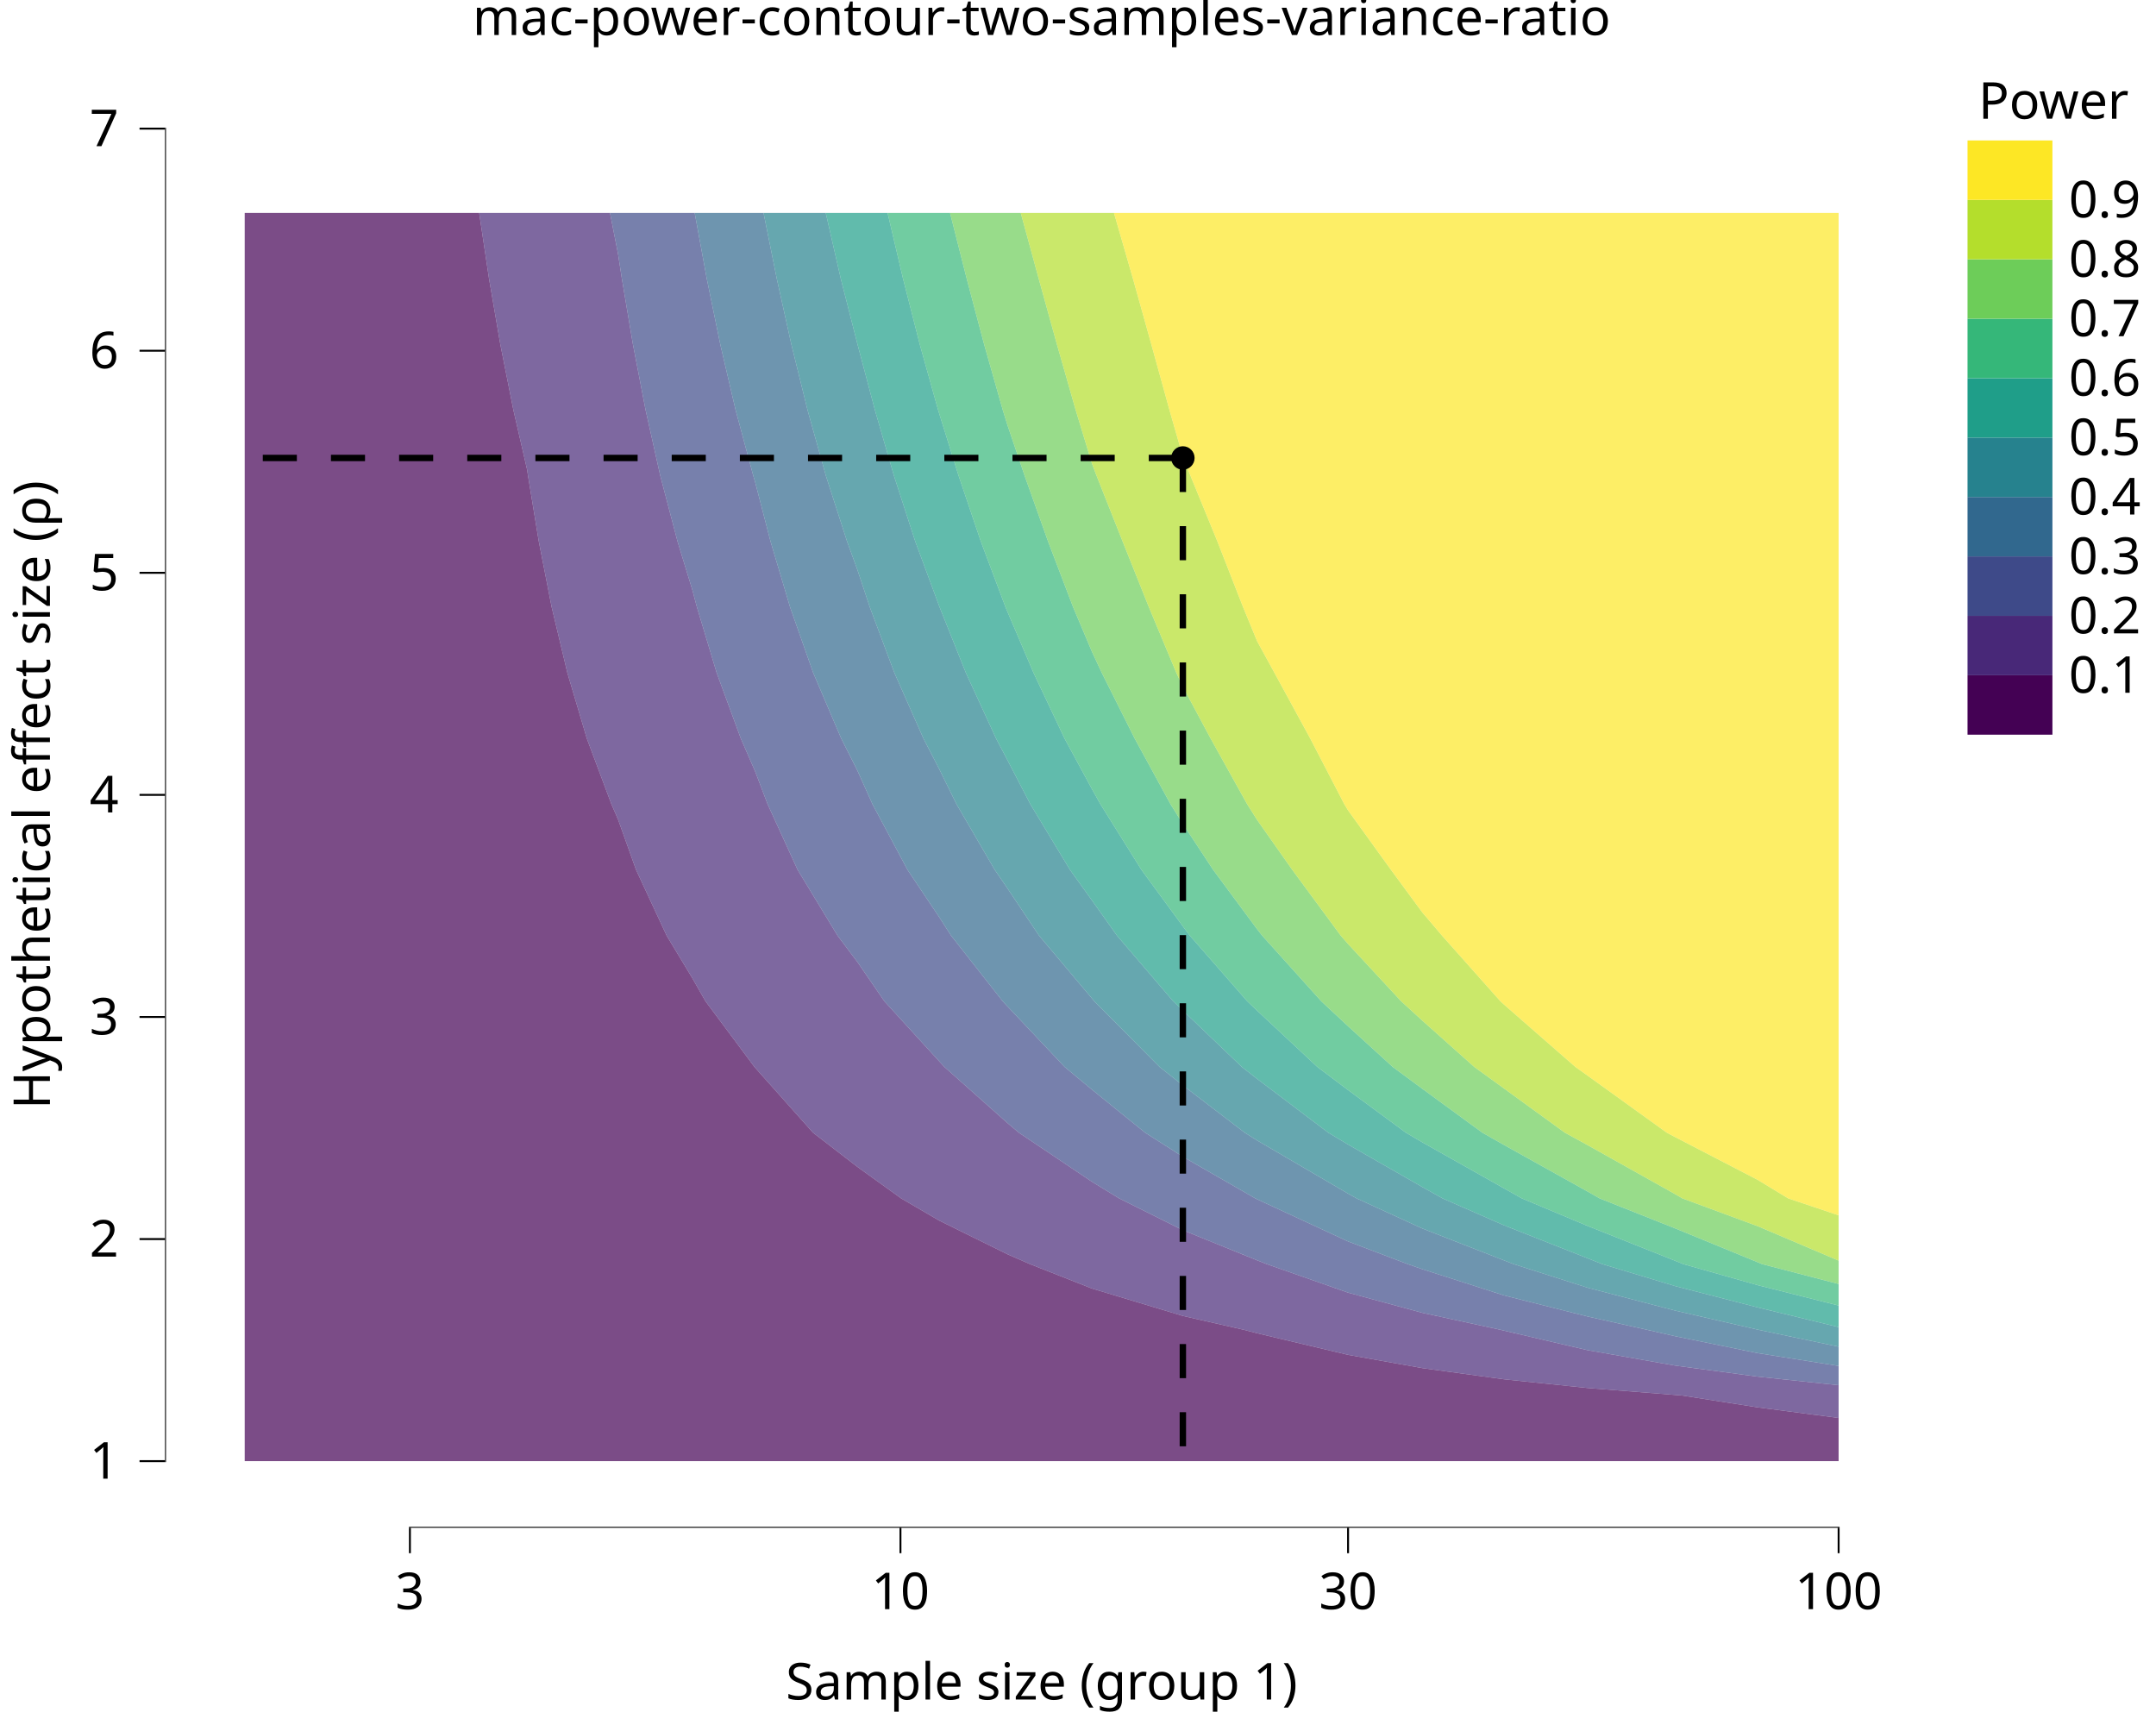
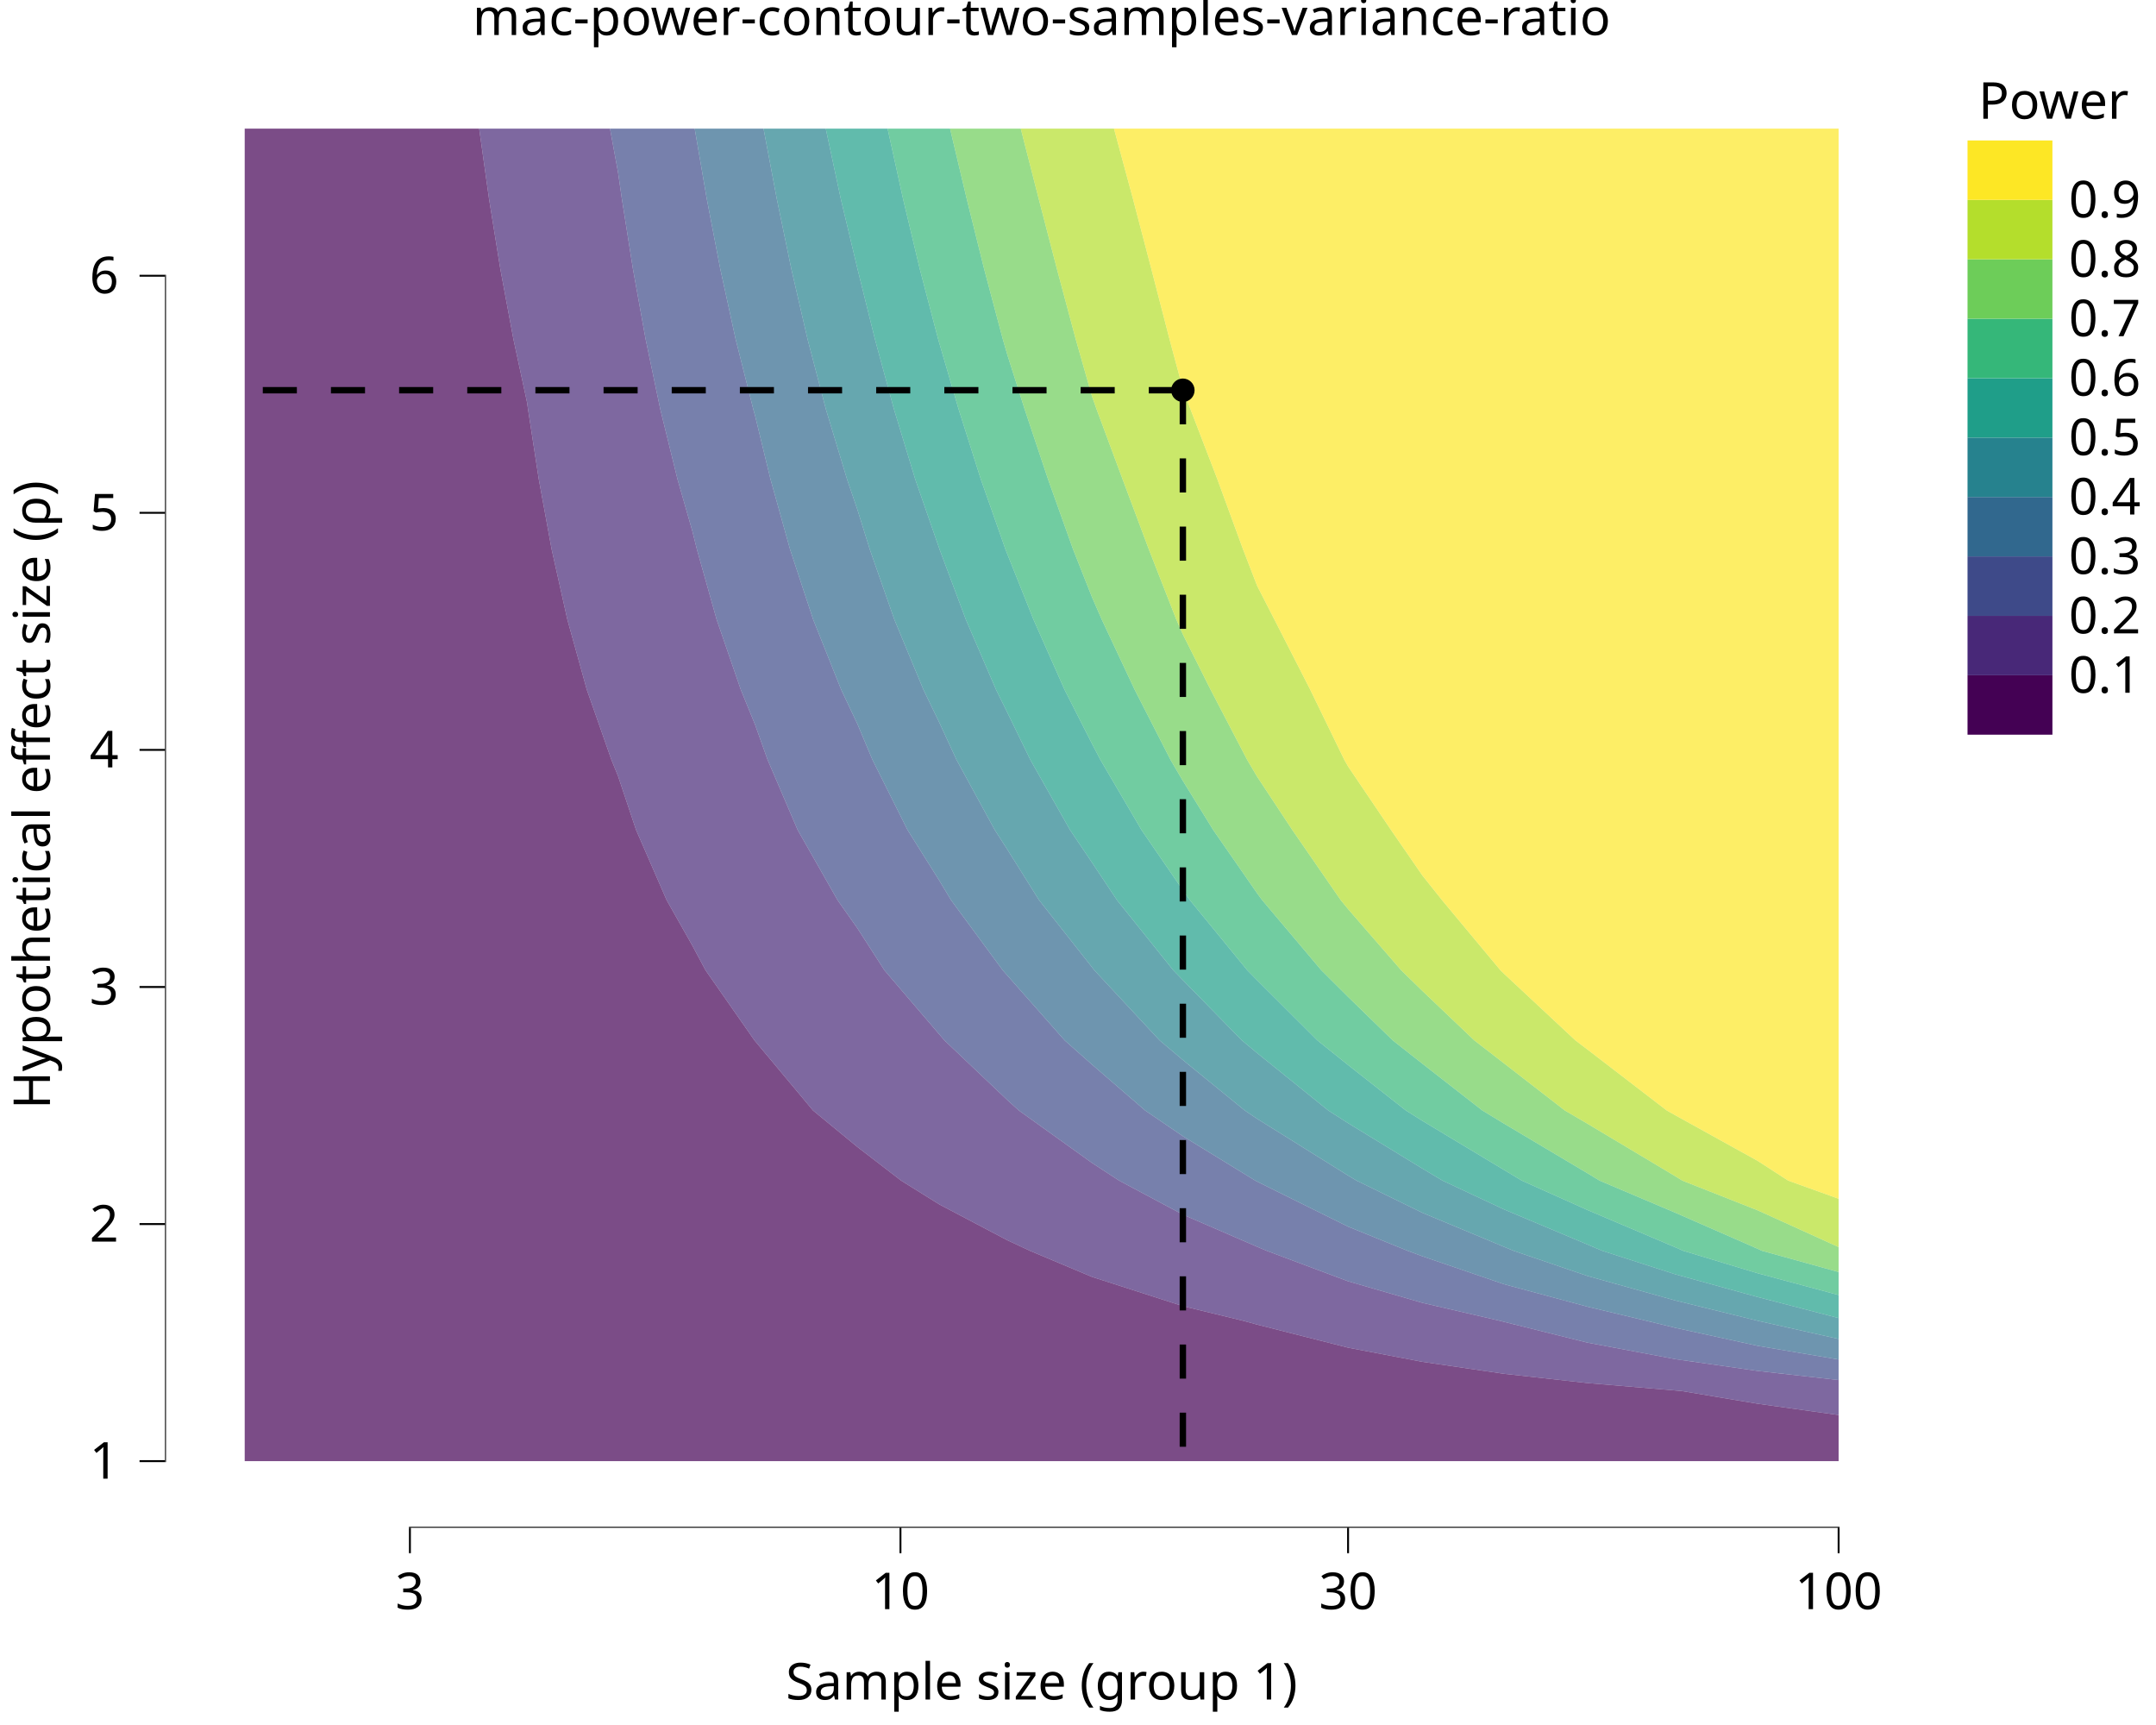
<svg xmlns="http://www.w3.org/2000/svg" class="svglite" data-engine-version="2.0" width="720.00pt" height="576.00pt" viewBox="0 0 720.00 576.00">
  <defs>
    <style type="text/css">
    .svglite line, .svglite polyline, .svglite polygon, .svglite path, .svglite rect, .svglite circle {
      fill: none;
      stroke: #000000;
      stroke-linecap: round;
      stroke-linejoin: round;
      stroke-miterlimit: 10.00;
    }
  </style>
  </defs>
  <rect width="100%" height="100%" style="stroke: none; fill: #FFFFFF;" />
  <defs>
    <clipPath id="cpMC4wMHw3MjAuMDB8MC4wMHw1NzYuMDA=">
      <rect x="0.00" y="0.00" width="720.00" height="576.00" />
    </clipPath>
  </defs>
  <g clip-path="url(#cpMC4wMHw3MjAuMDB8MC4wMHw1NzYuMDA=)">
    <rect x="0.00" y="0.00" width="720.00" height="576.00" style="stroke-width: 10.67; stroke: none;" />
  </g>
  <defs>
    <clipPath id="cpNTUuMTF8NjQwLjYyfDIwLjcxfDUxMC4xNA==">
      <rect x="55.11" y="20.71" width="585.52" height="489.43" />
    </clipPath>
  </defs>
  <g clip-path="url(#cpNTUuMTF8NjQwLjYyfDIwLjcxfDUxMC4xNA==)">
    <rect x="55.11" y="20.71" width="585.52" height="489.43" style="stroke-width: 10.67; stroke: none;" />
-     <path d="M 160.02 71.10 L 136.89 71.10 L 81.72 71.10 L 81.72 93.04 L 81.72 114.97 L 81.72 136.91 L 81.72 158.85 L 81.72 180.78 L 81.72 202.72 L 81.72 224.65 L 81.72 246.59 L 81.72 268.53 L 81.72 290.46 L 81.72 312.40 L 81.72 334.34 L 81.72 356.27 L 81.72 378.21 L 81.72 400.15 L 81.72 422.08 L 81.72 444.02 L 81.72 465.96 L 81.72 487.89 L 136.89 487.89 L 176.03 487.89 L 206.40 487.89 L 231.20 487.89 L 252.18 487.89 L 286.37 487.89 L 313.68 487.89 L 336.41 487.89 L 364.66 487.89 L 395.02 487.89 L 419.83 487.89 L 450.19 487.89 L 475.00 487.89 L 502.30 487.89 L 530.17 487.89 L 559.52 487.89 L 587.01 487.89 L 614.01 487.89 L 614.01 473.47 L 587.01 469.94 L 561.60 465.96 L 559.52 465.80 L 530.17 463.47 L 502.30 460.57 L 475.00 456.83 L 450.19 452.40 L 419.83 445.19 L 415.31 444.02 L 395.02 439.40 L 364.66 430.25 L 343.92 422.08 L 336.41 418.79 L 313.68 407.58 L 300.94 400.15 L 286.37 389.66 L 271.51 378.21 L 252.18 356.52 L 251.96 356.27 L 235.61 334.34 L 231.20 326.61 L 222.62 312.40 L 212.42 290.46 L 206.40 273.62 L 204.19 268.53 L 195.97 246.59 L 189.47 224.65 L 184.23 202.72 L 179.93 180.78 L 176.33 158.85 L 176.03 156.84 L 171.45 136.91 L 167.08 114.97 L 163.31 93.04 Z" style="fill-rule: evenodd; fill: #440154; fill-opacity: 0.70; stroke-width: 1.07; stroke: none; stroke-linecap: butt;" />
-     <path d="M 203.71 71.10 L 176.03 71.10 L 160.02 71.10 L 163.31 93.04 L 167.08 114.97 L 171.45 136.91 L 176.03 156.84 L 176.33 158.85 L 179.93 180.78 L 184.23 202.72 L 189.47 224.65 L 195.97 246.59 L 204.19 268.53 L 206.40 273.62 L 212.42 290.46 L 222.62 312.40 L 231.20 326.61 L 235.61 334.34 L 251.96 356.27 L 252.18 356.52 L 271.51 378.21 L 286.37 389.66 L 300.94 400.15 L 313.68 407.58 L 336.41 418.79 L 343.92 422.08 L 364.66 430.25 L 395.02 439.40 L 415.31 444.02 L 419.83 445.19 L 450.19 452.40 L 475.00 456.83 L 502.30 460.57 L 530.17 463.47 L 559.52 465.80 L 561.60 465.96 L 587.01 469.94 L 614.01 473.47 L 614.01 465.96 L 614.01 462.54 L 587.01 459.68 L 559.52 456.00 L 530.17 450.84 L 502.30 444.33 L 501.02 444.02 L 475.00 438.37 L 450.19 431.63 L 422.98 422.08 L 419.83 420.84 L 395.02 410.77 L 373.74 400.15 L 364.66 394.60 L 340.25 378.21 L 336.41 374.96 L 315.39 356.27 L 313.68 354.41 L 295.35 334.34 L 286.37 321.27 L 279.70 312.40 L 266.38 290.46 L 256.35 268.53 L 252.18 257.57 L 247.40 246.59 L 239.33 224.65 L 232.74 202.72 L 231.20 196.94 L 226.26 180.78 L 220.50 158.85 L 215.60 136.91 L 211.37 114.97 L 207.67 93.04 L 206.40 84.79 Z" style="fill-rule: evenodd; fill: #482878; fill-opacity: 0.70; stroke-width: 1.07; stroke: none; stroke-linecap: butt;" />
-     <path d="M 232.00 71.10 L 231.20 71.10 L 206.40 71.10 L 203.71 71.10 L 206.40 84.79 L 207.67 93.04 L 211.37 114.97 L 215.60 136.91 L 220.50 158.85 L 226.26 180.78 L 231.20 196.94 L 232.74 202.72 L 239.33 224.65 L 247.40 246.59 L 252.18 257.57 L 256.35 268.53 L 266.38 290.46 L 279.70 312.40 L 286.37 321.27 L 295.35 334.34 L 313.68 354.41 L 315.39 356.27 L 336.41 374.96 L 340.25 378.21 L 364.66 394.60 L 373.74 400.15 L 395.02 410.77 L 419.83 420.84 L 422.98 422.08 L 450.19 431.63 L 475.00 438.37 L 501.02 444.02 L 502.30 444.33 L 530.17 450.84 L 559.52 456.00 L 587.01 459.68 L 614.01 462.54 L 614.01 456.10 L 587.01 451.83 L 559.52 446.20 L 549.96 444.02 L 530.17 439.59 L 502.30 432.56 L 475.00 423.80 L 470.05 422.08 L 450.19 414.53 L 419.83 400.45 L 419.21 400.15 L 395.02 386.24 L 382.42 378.21 L 364.66 363.83 L 355.55 356.27 L 336.41 335.99 L 334.86 334.34 L 317.61 312.40 L 313.68 306.28 L 303.08 290.46 L 291.37 268.53 L 286.37 257.38 L 280.93 246.59 L 271.57 224.65 L 263.85 202.72 L 257.32 180.78 L 252.18 160.95 L 251.56 158.85 L 245.66 136.91 L 240.54 114.97 L 236.03 93.04 Z" style="fill-rule: evenodd; fill: #3E4A89; fill-opacity: 0.70; stroke-width: 1.07; stroke: none; stroke-linecap: butt;" />
-     <path d="M 254.99 71.10 L 252.18 71.10 L 232.00 71.10 L 236.03 93.04 L 240.54 114.97 L 245.66 136.91 L 251.56 158.85 L 252.18 160.95 L 257.32 180.78 L 263.85 202.72 L 271.57 224.65 L 280.93 246.59 L 286.37 257.38 L 291.37 268.53 L 303.08 290.46 L 313.68 306.28 L 317.61 312.40 L 334.86 334.34 L 336.41 335.99 L 355.55 356.27 L 364.66 363.83 L 382.42 378.21 L 395.02 386.24 L 419.21 400.15 L 419.83 400.45 L 450.19 414.53 L 470.05 422.08 L 475.00 423.80 L 502.30 432.56 L 530.17 439.59 L 549.96 444.02 L 559.52 446.20 L 587.01 451.83 L 614.01 456.10 L 614.01 449.67 L 587.13 444.02 L 587.01 443.99 L 559.52 437.65 L 530.17 429.98 L 505.43 422.08 L 502.30 420.87 L 475.00 410.21 L 453.04 400.15 L 450.19 398.56 L 419.83 380.81 L 415.69 378.21 L 395.02 362.41 L 387.26 356.27 L 365.45 334.34 L 364.66 333.38 L 346.99 312.40 L 336.41 296.58 L 332.21 290.46 L 319.44 268.53 L 313.68 256.84 L 308.39 246.59 L 298.68 224.65 L 290.48 202.72 L 286.37 190.36 L 282.88 180.78 L 275.81 158.85 L 269.68 136.91 L 264.27 114.97 L 259.41 93.04 Z" style="fill-rule: evenodd; fill: #31688E; fill-opacity: 0.70; stroke-width: 1.07; stroke: none; stroke-linecap: butt;" />
-     <path d="M 275.77 71.10 L 254.99 71.10 L 259.41 93.04 L 264.27 114.97 L 269.68 136.91 L 275.81 158.85 L 282.88 180.78 L 286.37 190.36 L 290.48 202.72 L 298.68 224.65 L 308.39 246.59 L 313.68 256.84 L 319.44 268.53 L 332.21 290.46 L 336.41 296.58 L 346.99 312.40 L 364.66 333.38 L 365.45 334.34 L 387.26 356.27 L 395.02 362.41 L 415.69 378.21 L 419.83 380.81 L 450.19 398.56 L 453.04 400.15 L 475.00 410.21 L 502.30 420.87 L 505.43 422.08 L 530.17 429.98 L 559.52 437.65 L 587.01 443.99 L 587.13 444.02 L 614.01 449.67 L 614.01 444.02 L 614.01 443.14 L 587.01 436.57 L 559.52 429.47 L 535.03 422.08 L 530.17 420.15 L 502.30 409.16 L 481.74 400.15 L 475.00 396.37 L 450.19 382.17 L 443.58 378.21 L 419.83 360.25 L 414.73 356.27 L 395.02 337.43 L 391.81 334.34 L 373.02 312.40 L 364.66 300.63 L 357.34 290.46 L 344.09 268.53 L 336.41 253.74 L 332.64 246.59 L 322.55 224.65 L 313.78 202.72 L 313.68 202.45 L 305.65 180.78 L 298.54 158.85 L 292.18 136.91 L 286.37 114.97 L 286.37 114.97 L 280.78 93.04 Z" style="fill-rule: evenodd; fill: #26828E; fill-opacity: 0.70; stroke-width: 1.07; stroke: none; stroke-linecap: butt;" />
-     <path d="M 296.42 71.10 L 286.37 71.10 L 275.77 71.10 L 280.78 93.04 L 286.37 114.97 L 286.37 114.97 L 292.18 136.91 L 298.54 158.85 L 305.65 180.78 L 313.68 202.45 L 313.78 202.72 L 322.55 224.65 L 332.64 246.59 L 336.41 253.74 L 344.09 268.53 L 357.34 290.46 L 364.66 300.63 L 373.02 312.40 L 391.81 334.34 L 395.02 337.43 L 414.73 356.27 L 419.83 360.25 L 443.58 378.21 L 450.19 382.17 L 475.00 396.37 L 481.74 400.15 L 502.30 409.16 L 530.17 420.15 L 535.03 422.08 L 559.52 429.47 L 587.01 436.57 L 614.01 443.14 L 614.01 435.94 L 587.01 429.14 L 562.08 422.08 L 559.52 421.03 L 530.17 409.35 L 508.22 400.15 L 502.30 396.82 L 475.00 381.44 L 469.50 378.21 L 450.19 363.98 L 439.95 356.27 L 419.83 337.47 L 416.53 334.34 L 397.35 312.40 L 395.02 309.30 L 381.20 290.46 L 367.49 268.53 L 364.66 263.47 L 355.51 246.59 L 345.14 224.65 L 336.41 204.19 L 335.79 202.72 L 327.55 180.78 L 320.13 158.85 L 313.68 138.17 L 313.29 136.91 L 307.16 114.97 L 301.57 93.04 Z" style="fill-rule: evenodd; fill: #1F9E89; fill-opacity: 0.70; stroke-width: 1.07; stroke: none; stroke-linecap: butt;" />
-     <path d="M 317.28 71.10 L 313.68 71.10 L 296.42 71.10 L 301.57 93.04 L 307.16 114.97 L 313.29 136.91 L 313.68 138.17 L 320.13 158.85 L 327.55 180.78 L 335.79 202.72 L 336.41 204.19 L 345.14 224.65 L 355.51 246.59 L 364.66 263.47 L 367.49 268.53 L 381.20 290.46 L 395.02 309.30 L 397.35 312.40 L 416.53 334.34 L 419.83 337.47 L 439.95 356.27 L 450.19 363.98 L 469.50 378.21 L 475.00 381.44 L 502.30 396.82 L 508.22 400.15 L 530.17 409.35 L 559.52 421.03 L 562.08 422.08 L 587.01 429.14 L 614.01 435.94 L 614.01 428.74 L 588.38 422.08 L 587.01 421.49 L 559.52 410.21 L 534.19 400.15 L 530.17 397.86 L 502.30 382.33 L 495.04 378.21 L 475.00 363.56 L 465.12 356.27 L 450.19 342.66 L 441.26 334.34 L 421.50 312.40 L 419.83 310.28 L 405.15 290.46 L 395.02 275.10 L 390.90 268.53 L 378.93 246.59 L 367.94 224.65 L 364.66 217.61 L 358.37 202.72 L 350.00 180.78 L 342.18 158.85 L 336.41 141.84 L 334.88 136.91 L 328.65 114.97 L 322.83 93.04 Z" style="fill-rule: evenodd; fill: #35B779; fill-opacity: 0.70; stroke-width: 1.07; stroke: none; stroke-linecap: butt;" />
-     <path d="M 340.89 71.10 L 336.41 71.10 L 317.28 71.10 L 322.83 93.04 L 328.65 114.97 L 334.88 136.91 L 336.41 141.84 L 342.18 158.85 L 350.00 180.78 L 358.37 202.72 L 364.66 217.61 L 367.94 224.65 L 378.93 246.59 L 390.90 268.53 L 395.02 275.10 L 405.15 290.46 L 419.83 310.28 L 421.50 312.40 L 441.26 334.34 L 450.19 342.66 L 465.12 356.27 L 475.00 363.56 L 495.04 378.21 L 502.30 382.33 L 530.17 397.86 L 534.19 400.15 L 559.52 410.21 L 587.01 421.49 L 588.38 422.08 L 614.01 428.74 L 614.01 422.08 L 614.01 420.94 L 587.01 409.45 L 561.82 400.15 L 559.52 398.80 L 530.17 382.36 L 522.58 378.21 L 502.30 363.48 L 492.35 356.27 L 475.00 340.80 L 467.93 334.34 L 450.19 315.20 L 447.74 312.40 L 431.57 290.46 L 419.83 273.79 L 416.50 268.53 L 404.29 246.59 L 395.02 229.29 L 392.84 224.65 L 383.67 202.72 L 374.90 180.78 L 366.20 158.85 L 364.66 154.77 L 359.23 136.91 L 352.96 114.97 L 346.88 93.04 Z" style="fill-rule: evenodd; fill: #6DCD59; fill-opacity: 0.70; stroke-width: 1.07; stroke: none; stroke-linecap: butt;" />
-     <path d="M 372.02 71.10 L 364.66 71.10 L 340.89 71.10 L 346.88 93.04 L 352.96 114.97 L 359.23 136.91 L 364.66 154.77 L 366.20 158.85 L 374.90 180.78 L 383.67 202.72 L 392.84 224.65 L 395.02 229.29 L 404.29 246.59 L 416.50 268.53 L 419.83 273.79 L 431.57 290.46 L 447.74 312.40 L 450.19 315.20 L 467.93 334.34 L 475.00 340.80 L 492.35 356.27 L 502.30 363.48 L 522.58 378.21 L 530.17 382.36 L 559.52 398.80 L 561.82 400.15 L 587.01 409.45 L 614.01 420.94 L 614.01 405.82 L 597.16 400.15 L 587.01 393.99 L 559.52 379.74 L 556.62 378.21 L 530.17 359.16 L 526.11 356.27 L 502.30 335.46 L 501.07 334.34 L 481.56 312.40 L 475.00 304.69 L 464.53 290.46 L 450.19 270.59 L 448.94 268.53 L 437.56 246.59 L 425.60 224.65 L 419.83 214.12 L 415.13 202.72 L 406.55 180.78 L 397.56 158.85 L 395.02 152.48 L 390.55 136.91 L 384.49 114.97 L 378.35 93.04 Z" style="fill-rule: evenodd; fill: #B4DE2C; fill-opacity: 0.70; stroke-width: 1.07; stroke: none; stroke-linecap: butt;" />
-     <path d="M 559.52 71.10 L 530.17 71.10 L 502.30 71.10 L 475.00 71.10 L 450.19 71.10 L 419.83 71.10 L 395.02 71.10 L 372.02 71.10 L 378.35 93.04 L 384.49 114.97 L 390.55 136.91 L 395.02 152.48 L 397.56 158.85 L 406.55 180.78 L 415.13 202.72 L 419.83 214.12 L 425.60 224.65 L 437.56 246.59 L 448.94 268.53 L 450.19 270.59 L 464.53 290.46 L 475.00 304.69 L 481.56 312.40 L 501.07 334.34 L 502.30 335.46 L 526.11 356.27 L 530.17 359.16 L 556.62 378.21 L 559.52 379.74 L 587.01 393.99 L 597.16 400.15 L 614.01 405.82 L 614.01 400.15 L 614.01 378.21 L 614.01 356.27 L 614.01 334.34 L 614.01 312.40 L 614.01 290.46 L 614.01 268.53 L 614.01 246.59 L 614.01 224.65 L 614.01 202.72 L 614.01 180.78 L 614.01 158.85 L 614.01 136.91 L 614.01 114.97 L 614.01 93.04 L 614.01 71.10 L 587.01 71.10 Z" style="fill-rule: evenodd; fill: #FDE725; fill-opacity: 0.70; stroke-width: 1.07; stroke: none; stroke-linecap: butt;" />
-     <line x1="395.02" y1="152.92" x2="395.02" y2="487.89" style="stroke-width: 2.13; stroke-dasharray: 11.38,11.38; stroke-linecap: butt;" />
-     <line x1="395.02" y1="152.92" x2="81.72" y2="152.92" style="stroke-width: 2.13; stroke-dasharray: 11.38,11.38; stroke-linecap: butt;" />
-     <circle cx="395.02" cy="152.92" r="3.56" style="stroke-width: 0.71; fill: #000000;" />
+     <path d="M 160.02 42.95 L 136.89 42.95 L 81.72 42.95 L 81.72 66.37 L 81.72 89.79 L 81.72 113.21 L 81.72 136.63 L 81.72 160.04 L 81.72 183.46 L 81.72 206.88 L 81.72 230.30 L 81.72 253.72 L 81.72 277.13 L 81.72 300.55 L 81.72 323.97 L 81.72 347.39 L 81.72 370.80 L 81.72 394.22 L 81.72 417.64 L 81.72 441.06 L 81.72 464.48 L 81.72 487.89 L 136.89 487.89 L 176.03 487.89 L 206.40 487.89 L 231.20 487.89 L 252.18 487.89 L 286.37 487.89 L 313.68 487.89 L 336.41 487.89 L 364.66 487.89 L 395.02 487.89 L 419.83 487.89 L 450.19 487.89 L 475.00 487.89 L 502.30 487.89 L 530.17 487.89 L 559.52 487.89 L 587.01 487.89 L 614.01 487.89 L 614.01 472.49 L 587.01 468.73 L 561.60 464.48 L 559.52 464.30 L 530.17 461.82 L 502.30 458.73 L 475.00 454.73 L 450.19 450.00 L 419.83 442.30 L 415.31 441.06 L 395.02 436.13 L 364.66 426.36 L 343.92 417.64 L 336.41 414.13 L 313.68 402.16 L 300.94 394.22 L 286.37 383.02 L 271.51 370.80 L 252.18 347.65 L 251.96 347.39 L 235.61 323.97 L 231.20 315.72 L 222.62 300.55 L 212.42 277.13 L 206.40 259.15 L 204.19 253.72 L 195.97 230.30 L 189.47 206.88 L 184.23 183.46 L 179.93 160.04 L 176.33 136.63 L 176.03 134.48 L 171.45 113.21 L 167.08 89.79 L 163.31 66.37 Z" style="fill-rule: evenodd; fill: #440154; fill-opacity: 0.70; stroke-width: 1.07; stroke: none; stroke-linecap: butt;" />
+     <path d="M 203.71 42.95 L 176.03 42.95 L 160.02 42.95 L 163.31 66.37 L 167.08 89.79 L 171.45 113.21 L 176.03 134.48 L 176.33 136.63 L 179.93 160.04 L 184.23 183.46 L 189.47 206.88 L 195.97 230.30 L 204.19 253.72 L 206.40 259.15 L 212.42 277.13 L 222.62 300.55 L 231.20 315.72 L 235.61 323.97 L 251.96 347.39 L 252.18 347.65 L 271.51 370.80 L 286.37 383.02 L 300.94 394.22 L 313.68 402.16 L 336.41 414.13 L 343.92 417.64 L 364.66 426.36 L 395.02 436.13 L 415.31 441.06 L 419.83 442.30 L 450.19 450.00 L 475.00 454.73 L 502.30 458.73 L 530.17 461.82 L 559.52 464.30 L 561.60 464.48 L 587.01 468.73 L 614.01 472.49 L 614.01 464.48 L 614.01 460.82 L 587.01 457.77 L 559.52 453.84 L 530.17 448.33 L 502.30 441.39 L 501.02 441.06 L 475.00 435.03 L 450.19 427.83 L 422.98 417.64 L 419.83 416.31 L 395.02 405.57 L 373.74 394.22 L 364.66 388.30 L 340.25 370.80 L 336.41 367.33 L 315.39 347.39 L 313.68 345.39 L 295.35 323.97 L 286.37 310.01 L 279.70 300.55 L 266.38 277.13 L 256.35 253.72 L 252.18 242.02 L 247.40 230.30 L 239.33 206.88 L 232.74 183.46 L 231.20 177.29 L 226.26 160.04 L 220.50 136.63 L 215.60 113.21 L 211.37 89.79 L 207.67 66.37 L 206.40 57.57 Z" style="fill-rule: evenodd; fill: #482878; fill-opacity: 0.70; stroke-width: 1.07; stroke: none; stroke-linecap: butt;" />
+     <path d="M 232.00 42.95 L 231.20 42.95 L 206.40 42.95 L 203.71 42.95 L 206.40 57.57 L 207.67 66.37 L 211.37 89.79 L 215.60 113.21 L 220.50 136.63 L 226.26 160.04 L 231.20 177.29 L 232.74 183.46 L 239.33 206.88 L 247.40 230.30 L 252.18 242.02 L 256.35 253.72 L 266.38 277.13 L 279.70 300.55 L 286.37 310.01 L 295.35 323.97 L 313.68 345.39 L 315.39 347.39 L 336.41 367.33 L 340.25 370.80 L 364.66 388.30 L 373.74 394.22 L 395.02 405.57 L 419.83 416.31 L 422.98 417.64 L 450.19 427.83 L 475.00 435.03 L 501.02 441.06 L 502.30 441.39 L 530.17 448.33 L 559.52 453.84 L 587.01 457.77 L 614.01 460.82 L 614.01 453.95 L 587.01 449.40 L 559.52 443.38 L 549.96 441.06 L 530.17 436.33 L 502.30 428.82 L 475.00 419.48 L 470.05 417.64 L 450.19 409.58 L 419.83 394.55 L 419.21 394.22 L 395.02 379.38 L 382.42 370.80 L 364.66 355.45 L 355.55 347.39 L 336.41 325.73 L 334.86 323.97 L 317.61 300.55 L 313.68 294.02 L 303.08 277.13 L 291.37 253.72 L 286.37 241.82 L 280.93 230.30 L 271.57 206.88 L 263.85 183.46 L 257.32 160.04 L 252.18 138.87 L 251.56 136.63 L 245.66 113.21 L 240.54 89.79 L 236.03 66.37 Z" style="fill-rule: evenodd; fill: #3E4A89; fill-opacity: 0.70; stroke-width: 1.07; stroke: none; stroke-linecap: butt;" />
+     <path d="M 254.99 42.95 L 252.18 42.95 L 232.00 42.95 L 236.03 66.37 L 240.54 89.79 L 245.66 113.21 L 251.56 136.63 L 252.18 138.87 L 257.32 160.04 L 263.85 183.46 L 271.57 206.88 L 280.93 230.30 L 286.37 241.82 L 291.37 253.72 L 303.08 277.13 L 313.68 294.02 L 317.61 300.55 L 334.86 323.97 L 336.41 325.73 L 355.55 347.39 L 364.66 355.45 L 382.42 370.80 L 395.02 379.38 L 419.21 394.22 L 419.83 394.55 L 450.19 409.58 L 470.05 417.64 L 475.00 419.48 L 502.30 428.82 L 530.17 436.33 L 549.96 441.06 L 559.52 443.38 L 587.01 449.40 L 614.01 453.95 L 614.01 447.09 L 587.13 441.06 L 587.01 441.03 L 559.52 434.26 L 530.17 426.07 L 505.43 417.64 L 502.30 416.34 L 475.00 404.96 L 453.04 394.22 L 450.19 392.52 L 419.83 373.58 L 415.69 370.80 L 395.02 353.94 L 387.26 347.39 L 365.45 323.97 L 364.66 322.94 L 346.99 300.55 L 336.41 283.66 L 332.21 277.13 L 319.44 253.72 L 313.68 241.24 L 308.39 230.30 L 298.68 206.88 L 290.48 183.46 L 286.37 170.27 L 282.88 160.04 L 275.81 136.63 L 269.68 113.21 L 264.27 89.79 L 259.41 66.37 Z" style="fill-rule: evenodd; fill: #31688E; fill-opacity: 0.70; stroke-width: 1.07; stroke: none; stroke-linecap: butt;" />
+     <path d="M 275.77 42.95 L 254.99 42.95 L 259.41 66.37 L 264.27 89.79 L 269.68 113.21 L 275.81 136.63 L 282.88 160.04 L 286.37 170.27 L 290.48 183.46 L 298.68 206.88 L 308.39 230.30 L 313.68 241.24 L 319.44 253.72 L 332.21 277.13 L 336.41 283.66 L 346.99 300.55 L 364.66 322.94 L 365.45 323.97 L 387.26 347.39 L 395.02 353.94 L 415.69 370.80 L 419.83 373.58 L 450.19 392.52 L 453.04 394.22 L 475.00 404.96 L 502.30 416.34 L 505.43 417.64 L 530.17 426.07 L 559.52 434.26 L 587.01 441.03 L 587.13 441.06 L 614.01 447.09 L 614.01 441.06 L 614.01 440.12 L 587.01 433.10 L 559.52 425.52 L 535.03 417.64 L 530.17 415.57 L 502.30 403.85 L 481.74 394.22 L 475.00 390.19 L 450.19 375.03 L 443.58 370.80 L 419.83 351.63 L 414.73 347.39 L 395.02 327.27 L 391.81 323.97 L 373.02 300.55 L 364.66 287.98 L 357.34 277.13 L 344.09 253.72 L 336.41 237.93 L 332.64 230.30 L 322.55 206.88 L 313.78 183.46 L 313.68 183.17 L 305.65 160.04 L 298.54 136.63 L 292.18 113.21 L 286.37 89.79 L 286.37 89.79 L 280.78 66.37 Z" style="fill-rule: evenodd; fill: #26828E; fill-opacity: 0.70; stroke-width: 1.07; stroke: none; stroke-linecap: butt;" />
+     <path d="M 296.42 42.95 L 286.37 42.95 L 275.77 42.95 L 280.78 66.37 L 286.37 89.79 L 286.37 89.79 L 292.18 113.21 L 298.54 136.63 L 305.65 160.04 L 313.68 183.17 L 313.78 183.46 L 322.55 206.88 L 332.64 230.30 L 336.41 237.93 L 344.09 253.72 L 357.34 277.13 L 364.66 287.98 L 373.02 300.55 L 391.81 323.97 L 395.02 327.27 L 414.73 347.39 L 419.83 351.63 L 443.58 370.80 L 450.19 375.03 L 475.00 390.19 L 481.74 394.22 L 502.30 403.85 L 530.17 415.57 L 535.03 417.64 L 559.52 425.52 L 587.01 433.10 L 614.01 440.12 L 614.01 432.43 L 587.01 425.17 L 562.08 417.64 L 559.52 416.51 L 530.17 404.05 L 508.22 394.22 L 502.30 390.67 L 475.00 374.25 L 469.50 370.80 L 450.19 355.61 L 439.95 347.39 L 419.83 327.32 L 416.53 323.97 L 397.35 300.55 L 395.02 297.24 L 381.20 277.13 L 367.49 253.72 L 364.66 248.31 L 355.51 230.30 L 345.14 206.88 L 336.41 185.03 L 335.79 183.46 L 327.55 160.04 L 320.13 136.63 L 313.68 114.55 L 313.29 113.21 L 307.16 89.79 L 301.57 66.37 Z" style="fill-rule: evenodd; fill: #1F9E89; fill-opacity: 0.70; stroke-width: 1.07; stroke: none; stroke-linecap: butt;" />
+     <path d="M 317.28 42.95 L 313.68 42.95 L 296.42 42.95 L 301.57 66.37 L 307.16 89.79 L 313.29 113.21 L 313.68 114.55 L 320.13 136.63 L 327.55 160.04 L 335.79 183.46 L 336.41 185.03 L 345.14 206.88 L 355.51 230.30 L 364.66 248.31 L 367.49 253.72 L 381.20 277.13 L 395.02 297.24 L 397.35 300.55 L 416.53 323.97 L 419.83 327.32 L 439.95 347.39 L 450.19 355.61 L 469.50 370.80 L 475.00 374.25 L 502.30 390.67 L 508.22 394.22 L 530.17 404.05 L 559.52 416.51 L 562.08 417.64 L 587.01 425.17 L 614.01 432.43 L 614.01 424.74 L 588.38 417.64 L 587.01 417.00 L 559.52 404.96 L 534.19 394.22 L 530.17 391.78 L 502.30 375.20 L 495.04 370.80 L 475.00 355.17 L 465.12 347.39 L 450.19 332.86 L 441.26 323.97 L 421.50 300.55 L 419.83 298.29 L 405.15 277.13 L 395.02 260.73 L 390.90 253.72 L 378.93 230.30 L 367.94 206.88 L 364.66 199.36 L 358.37 183.46 L 350.00 160.04 L 342.18 136.63 L 336.41 118.48 L 334.88 113.21 L 328.65 89.79 L 322.83 66.37 Z" style="fill-rule: evenodd; fill: #35B779; fill-opacity: 0.70; stroke-width: 1.07; stroke: none; stroke-linecap: butt;" />
+     <path d="M 340.89 42.95 L 336.41 42.95 L 317.28 42.95 L 322.83 66.37 L 328.65 89.79 L 334.88 113.21 L 336.41 118.48 L 342.18 136.63 L 350.00 160.04 L 358.37 183.46 L 364.66 199.36 L 367.94 206.88 L 378.93 230.30 L 390.90 253.72 L 395.02 260.73 L 405.15 277.13 L 419.83 298.29 L 421.50 300.55 L 441.26 323.97 L 450.19 332.86 L 465.12 347.39 L 475.00 355.17 L 495.04 370.80 L 502.30 375.20 L 530.17 391.78 L 534.19 394.22 L 559.52 404.96 L 587.01 417.00 L 588.38 417.64 L 614.01 424.74 L 614.01 417.64 L 614.01 416.41 L 587.01 404.16 L 561.82 394.22 L 559.52 392.79 L 530.17 375.24 L 522.58 370.80 L 502.30 355.08 L 492.35 347.39 L 475.00 330.87 L 467.93 323.97 L 450.19 303.54 L 447.74 300.55 L 431.57 277.13 L 419.83 259.34 L 416.50 253.72 L 404.29 230.30 L 395.02 211.82 L 392.84 206.88 L 383.67 183.46 L 374.90 160.04 L 366.20 136.63 L 364.66 132.27 L 359.23 113.21 L 352.96 89.79 L 346.88 66.37 Z" style="fill-rule: evenodd; fill: #6DCD59; fill-opacity: 0.70; stroke-width: 1.07; stroke: none; stroke-linecap: butt;" />
+     <path d="M 372.02 42.95 L 364.66 42.95 L 340.89 42.95 L 346.88 66.37 L 352.96 89.79 L 359.23 113.21 L 364.66 132.27 L 366.20 136.63 L 374.90 160.04 L 383.67 183.46 L 392.84 206.88 L 395.02 211.82 L 404.29 230.30 L 416.50 253.72 L 419.83 259.34 L 431.57 277.13 L 447.74 300.55 L 450.19 303.54 L 467.93 323.97 L 475.00 330.87 L 492.35 347.39 L 502.30 355.08 L 522.58 370.80 L 530.17 375.24 L 559.52 392.79 L 561.82 394.22 L 587.01 404.16 L 614.01 416.41 L 614.01 400.28 L 597.16 394.22 L 587.01 387.65 L 559.52 372.43 L 556.62 370.80 L 530.17 350.47 L 526.11 347.39 L 502.30 325.17 L 501.07 323.97 L 481.56 300.55 L 475.00 292.32 L 464.53 277.13 L 450.19 255.92 L 448.94 253.72 L 437.56 230.30 L 425.60 206.88 L 419.83 195.63 L 415.13 183.46 L 406.55 160.04 L 397.56 136.63 L 395.02 129.83 L 390.55 113.21 L 384.49 89.79 L 378.35 66.37 Z" style="fill-rule: evenodd; fill: #B4DE2C; fill-opacity: 0.70; stroke-width: 1.07; stroke: none; stroke-linecap: butt;" />
+     <path d="M 559.52 42.95 L 530.17 42.95 L 502.30 42.95 L 475.00 42.95 L 450.19 42.95 L 419.83 42.95 L 395.02 42.95 L 372.02 42.95 L 378.35 66.37 L 384.49 89.79 L 390.55 113.21 L 395.02 129.83 L 397.56 136.63 L 406.55 160.04 L 415.13 183.46 L 419.83 195.63 L 425.60 206.88 L 437.56 230.30 L 448.94 253.72 L 450.19 255.92 L 464.53 277.13 L 475.00 292.32 L 481.56 300.55 L 501.07 323.97 L 502.30 325.17 L 526.11 347.39 L 530.17 350.47 L 556.62 370.80 L 559.52 372.43 L 587.01 387.65 L 597.16 394.22 L 614.01 400.28 L 614.01 394.22 L 614.01 370.80 L 614.01 347.39 L 614.01 323.97 L 614.01 300.55 L 614.01 277.13 L 614.01 253.72 L 614.01 230.30 L 614.01 206.88 L 614.01 183.46 L 614.01 160.04 L 614.01 136.63 L 614.01 113.21 L 614.01 89.79 L 614.01 66.37 L 614.01 42.95 L 587.01 42.95 Z" style="fill-rule: evenodd; fill: #FDE725; fill-opacity: 0.70; stroke-width: 1.07; stroke: none; stroke-linecap: butt;" />
+     <line x1="395.02" y1="130.31" x2="395.02" y2="487.89" style="stroke-width: 2.13; stroke-dasharray: 11.38,11.38; stroke-linecap: butt;" />
+     <line x1="395.02" y1="130.31" x2="81.72" y2="130.31" style="stroke-width: 2.13; stroke-dasharray: 11.38,11.38; stroke-linecap: butt;" />
+     <circle cx="395.02" cy="130.31" r="3.56" style="stroke-width: 0.71; fill: #000000;" />
    <line x1="136.57" y1="510.14" x2="614.33" y2="510.14" style="stroke-width: 0.64; stroke-linecap: butt;" />
-     <line x1="55.11" y1="488.21" x2="55.11" y2="42.64" style="stroke-width: 0.64; stroke-linecap: butt;" />
+     <line x1="55.11" y1="488.21" x2="55.11" y2="91.76" style="stroke-width: 0.64; stroke-linecap: butt;" />
    <rect x="55.11" y="20.71" width="585.52" height="489.43" style="stroke-width: 0.00; stroke: none;" />
  </g>
  <g clip-path="url(#cpMC4wMHw3MjAuMDB8MC4wMHw1NzYuMDA=)">
    <polyline points="55.11,510.14 55.11,20.71 " style="stroke-width: 0.00; stroke: none; stroke-linecap: butt;" />
    <text x="39.63" y="493.74" text-anchor="end" style="font-size: 17.00px; font-family: sans;" textLength="9.46px" lengthAdjust="spacingAndGlyphs">1</text>
-     <text x="39.63" y="419.59" text-anchor="end" style="font-size: 17.00px; font-family: sans;" textLength="9.46px" lengthAdjust="spacingAndGlyphs">2</text>
-     <text x="39.63" y="345.43" text-anchor="end" style="font-size: 17.00px; font-family: sans;" textLength="9.46px" lengthAdjust="spacingAndGlyphs">3</text>
-     <text x="39.63" y="271.27" text-anchor="end" style="font-size: 17.00px; font-family: sans;" textLength="9.46px" lengthAdjust="spacingAndGlyphs">4</text>
-     <text x="39.63" y="197.12" text-anchor="end" style="font-size: 17.00px; font-family: sans;" textLength="9.46px" lengthAdjust="spacingAndGlyphs">5</text>
-     <text x="39.63" y="122.96" text-anchor="end" style="font-size: 17.00px; font-family: sans;" textLength="9.46px" lengthAdjust="spacingAndGlyphs">6</text>
-     <text x="39.63" y="48.80" text-anchor="end" style="font-size: 17.00px; font-family: sans;" textLength="9.46px" lengthAdjust="spacingAndGlyphs">7</text>
+     <text x="39.63" y="414.58" text-anchor="end" style="font-size: 17.00px; font-family: sans;" textLength="9.46px" lengthAdjust="spacingAndGlyphs">2</text>
+     <text x="39.63" y="335.42" text-anchor="end" style="font-size: 17.00px; font-family: sans;" textLength="9.46px" lengthAdjust="spacingAndGlyphs">3</text>
+     <text x="39.63" y="256.25" text-anchor="end" style="font-size: 17.00px; font-family: sans;" textLength="9.46px" lengthAdjust="spacingAndGlyphs">4</text>
+     <text x="39.63" y="177.09" text-anchor="end" style="font-size: 17.00px; font-family: sans;" textLength="9.46px" lengthAdjust="spacingAndGlyphs">5</text>
+     <text x="39.63" y="97.92" text-anchor="end" style="font-size: 17.00px; font-family: sans;" textLength="9.46px" lengthAdjust="spacingAndGlyphs">6</text>
    <polyline points="46.60,487.89 55.11,487.89 " style="stroke-width: 0.64; stroke-linecap: butt;" />
-     <polyline points="46.60,413.74 55.11,413.74 " style="stroke-width: 0.64; stroke-linecap: butt;" />
-     <polyline points="46.60,339.58 55.11,339.58 " style="stroke-width: 0.64; stroke-linecap: butt;" />
-     <polyline points="46.60,265.42 55.11,265.42 " style="stroke-width: 0.64; stroke-linecap: butt;" />
-     <polyline points="46.60,191.27 55.11,191.27 " style="stroke-width: 0.64; stroke-linecap: butt;" />
-     <polyline points="46.60,117.11 55.11,117.11 " style="stroke-width: 0.64; stroke-linecap: butt;" />
-     <polyline points="46.60,42.95 55.11,42.95 " style="stroke-width: 0.64; stroke-linecap: butt;" />
+     <polyline points="46.60,408.73 55.11,408.73 " style="stroke-width: 0.64; stroke-linecap: butt;" />
+     <polyline points="46.60,329.57 55.11,329.57 " style="stroke-width: 0.64; stroke-linecap: butt;" />
+     <polyline points="46.60,250.40 55.11,250.40 " style="stroke-width: 0.64; stroke-linecap: butt;" />
+     <polyline points="46.60,171.24 55.11,171.24 " style="stroke-width: 0.64; stroke-linecap: butt;" />
+     <polyline points="46.60,92.07 55.11,92.07 " style="stroke-width: 0.64; stroke-linecap: butt;" />
    <polyline points="55.11,510.14 640.62,510.14 " style="stroke-width: 0.00; stroke: none; stroke-linecap: butt;" />
    <polyline points="136.89,518.64 136.89,510.14 " style="stroke-width: 0.64; stroke-linecap: butt;" />
    <polyline points="300.71,518.64 300.71,510.14 " style="stroke-width: 0.64; stroke-linecap: butt;" />
    <polyline points="450.19,518.64 450.19,510.14 " style="stroke-width: 0.64; stroke-linecap: butt;" />
    <polyline points="614.01,518.64 614.01,510.14 " style="stroke-width: 0.64; stroke-linecap: butt;" />
    <text x="136.89" y="537.32" text-anchor="middle" style="font-size: 17.00px; font-family: sans;" textLength="9.46px" lengthAdjust="spacingAndGlyphs">3</text>
    <text x="300.71" y="537.32" text-anchor="middle" style="font-size: 17.00px; font-family: sans;" textLength="18.91px" lengthAdjust="spacingAndGlyphs">10</text>
    <text x="450.19" y="537.32" text-anchor="middle" style="font-size: 17.00px; font-family: sans;" textLength="18.91px" lengthAdjust="spacingAndGlyphs">30</text>
    <text x="614.01" y="537.32" text-anchor="middle" style="font-size: 17.00px; font-family: sans;" textLength="28.37px" lengthAdjust="spacingAndGlyphs">100</text>
    <text x="347.86" y="567.49" text-anchor="middle" style="font-size: 17.00px; font-family: sans;" textLength="166.32px" lengthAdjust="spacingAndGlyphs">Sample size (group 1)</text>
    <text transform="translate(16.68,265.42) rotate(-90)" text-anchor="middle" style="font-size: 17.00px; font-family: sans;" textLength="200.55px" lengthAdjust="spacingAndGlyphs">Hypothetical effect size (ρ)</text>
    <rect x="651.58" y="20.71" width="68.42" height="230.09" style="stroke-width: 0.75; stroke: none;" />
    <rect x="651.58" y="20.71" width="68.42" height="230.09" style="stroke-width: 10.67; stroke: none;" />
    <text x="685.79" y="39.65" text-anchor="middle" style="font-size: 17.00px; font-family: sans;" textLength="48.20px" lengthAdjust="spacingAndGlyphs">Power</text>
    <rect x="657.06" y="225.48" width="28.35" height="19.84" style="stroke-width: 0.75; stroke: none; fill: #440154;" />
    <rect x="657.06" y="205.64" width="28.35" height="19.84" style="stroke-width: 0.75; stroke: none; fill: #482878;" />
    <rect x="657.06" y="185.79" width="28.35" height="19.84" style="stroke-width: 0.75; stroke: none; fill: #3E4A89;" />
    <rect x="657.06" y="165.95" width="28.35" height="19.84" style="stroke-width: 0.75; stroke: none; fill: #31688E;" />
    <rect x="657.06" y="146.11" width="28.35" height="19.84" style="stroke-width: 0.75; stroke: none; fill: #26828E;" />
    <rect x="657.06" y="126.27" width="28.35" height="19.84" style="stroke-width: 0.75; stroke: none; fill: #1F9E89;" />
    <rect x="657.06" y="106.42" width="28.35" height="19.84" style="stroke-width: 0.75; stroke: none; fill: #35B779;" />
    <rect x="657.06" y="86.58" width="28.35" height="19.84" style="stroke-width: 0.75; stroke: none; fill: #6DCD59;" />
    <rect x="657.06" y="66.74" width="28.35" height="19.84" style="stroke-width: 0.75; stroke: none; fill: #B4DE2C;" />
    <rect x="657.06" y="46.90" width="28.35" height="19.84" style="stroke-width: 0.75; stroke: none; fill: #FDE725;" />
    <text x="690.89" y="231.33" style="font-size: 17.00px; font-family: sans;" textLength="23.63px" lengthAdjust="spacingAndGlyphs">0.1</text>
    <text x="690.89" y="211.49" style="font-size: 17.00px; font-family: sans;" textLength="23.63px" lengthAdjust="spacingAndGlyphs">0.2</text>
    <text x="690.89" y="191.64" style="font-size: 17.00px; font-family: sans;" textLength="23.63px" lengthAdjust="spacingAndGlyphs">0.3</text>
    <text x="690.89" y="171.80" style="font-size: 17.00px; font-family: sans;" textLength="23.63px" lengthAdjust="spacingAndGlyphs">0.4</text>
    <text x="690.89" y="151.96" style="font-size: 17.00px; font-family: sans;" textLength="23.63px" lengthAdjust="spacingAndGlyphs">0.5</text>
    <text x="690.89" y="132.12" style="font-size: 17.00px; font-family: sans;" textLength="23.63px" lengthAdjust="spacingAndGlyphs">0.6</text>
    <text x="690.89" y="112.27" style="font-size: 17.00px; font-family: sans;" textLength="23.63px" lengthAdjust="spacingAndGlyphs">0.7</text>
    <text x="690.89" y="92.43" style="font-size: 17.00px; font-family: sans;" textLength="23.63px" lengthAdjust="spacingAndGlyphs">0.8</text>
    <text x="690.89" y="72.59" style="font-size: 17.00px; font-family: sans;" textLength="23.63px" lengthAdjust="spacingAndGlyphs">0.9</text>
    <text x="347.86" y="11.70" text-anchor="middle" style="font-size: 17.00px; font-family: sans;" textLength="356.23px" lengthAdjust="spacingAndGlyphs">mac-power-contour-two-samples-variance-ratio</text>
  </g>
</svg>
